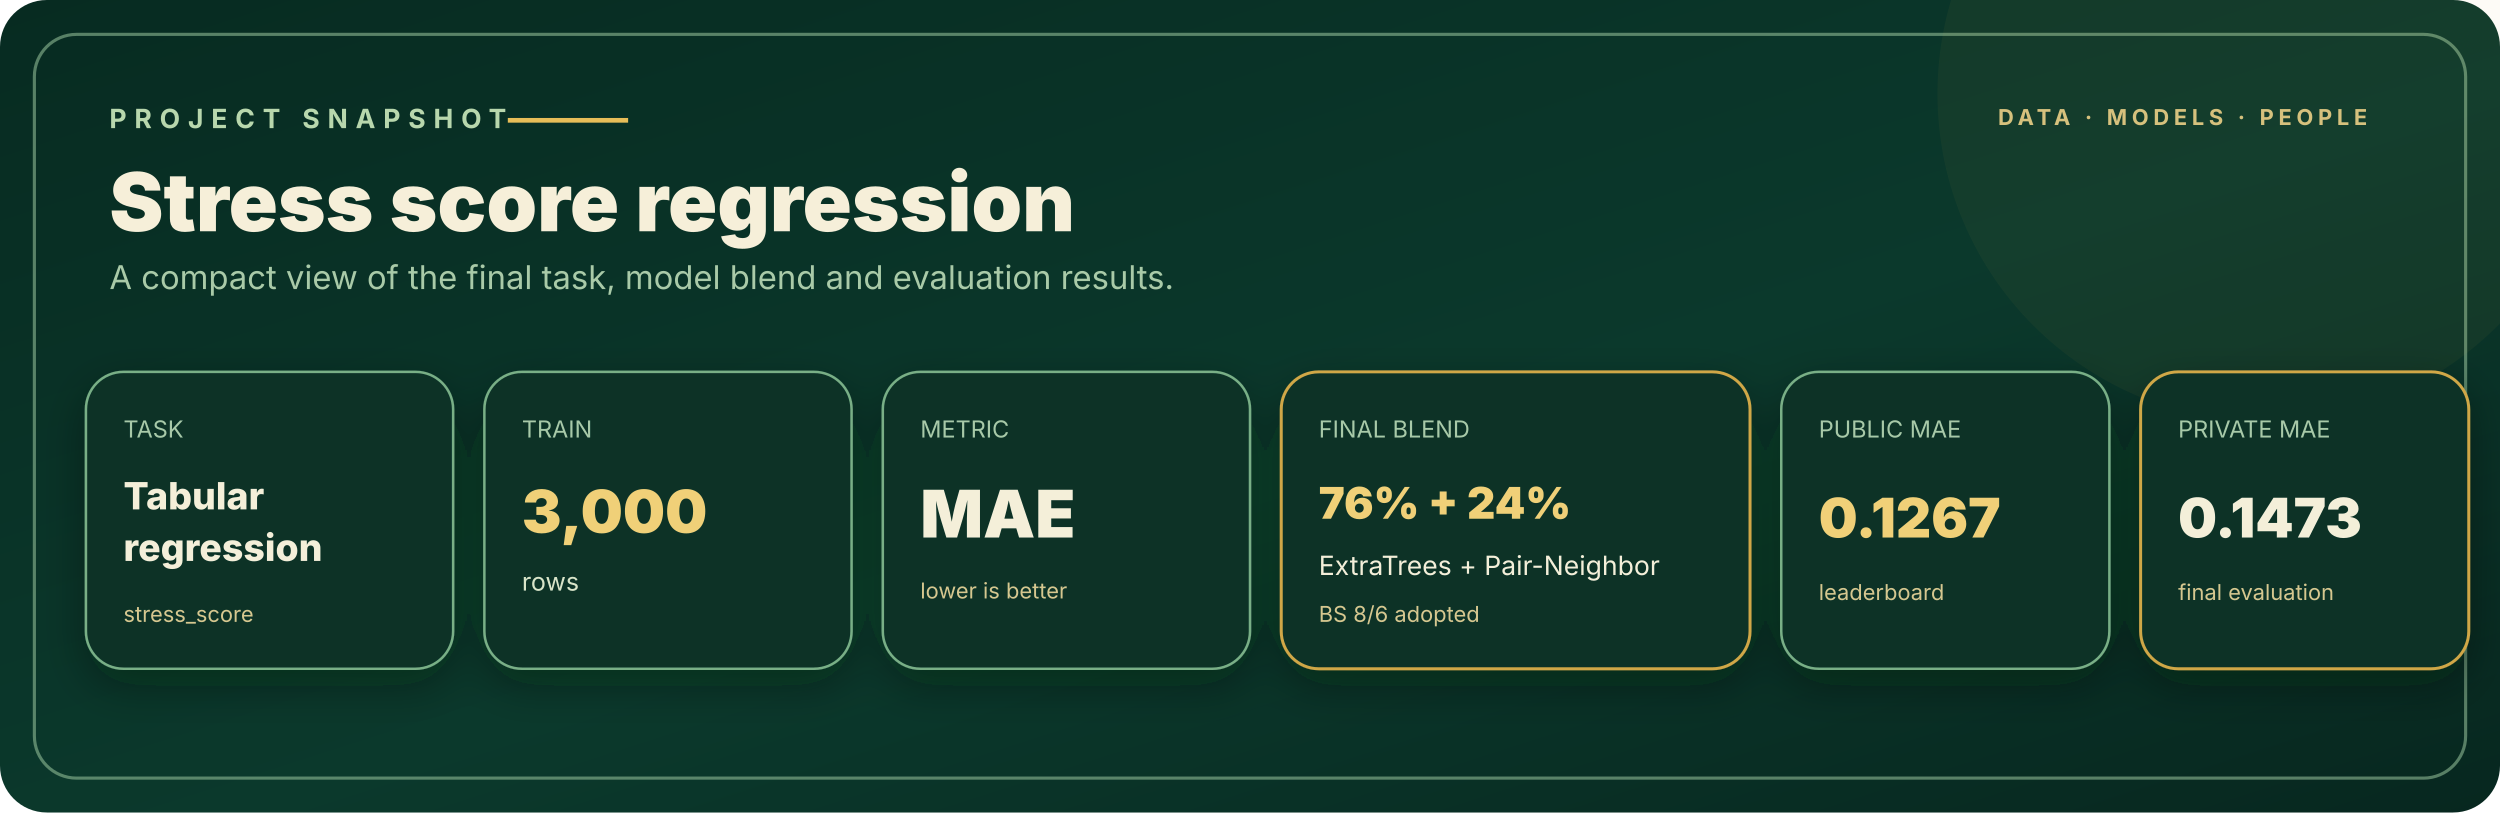
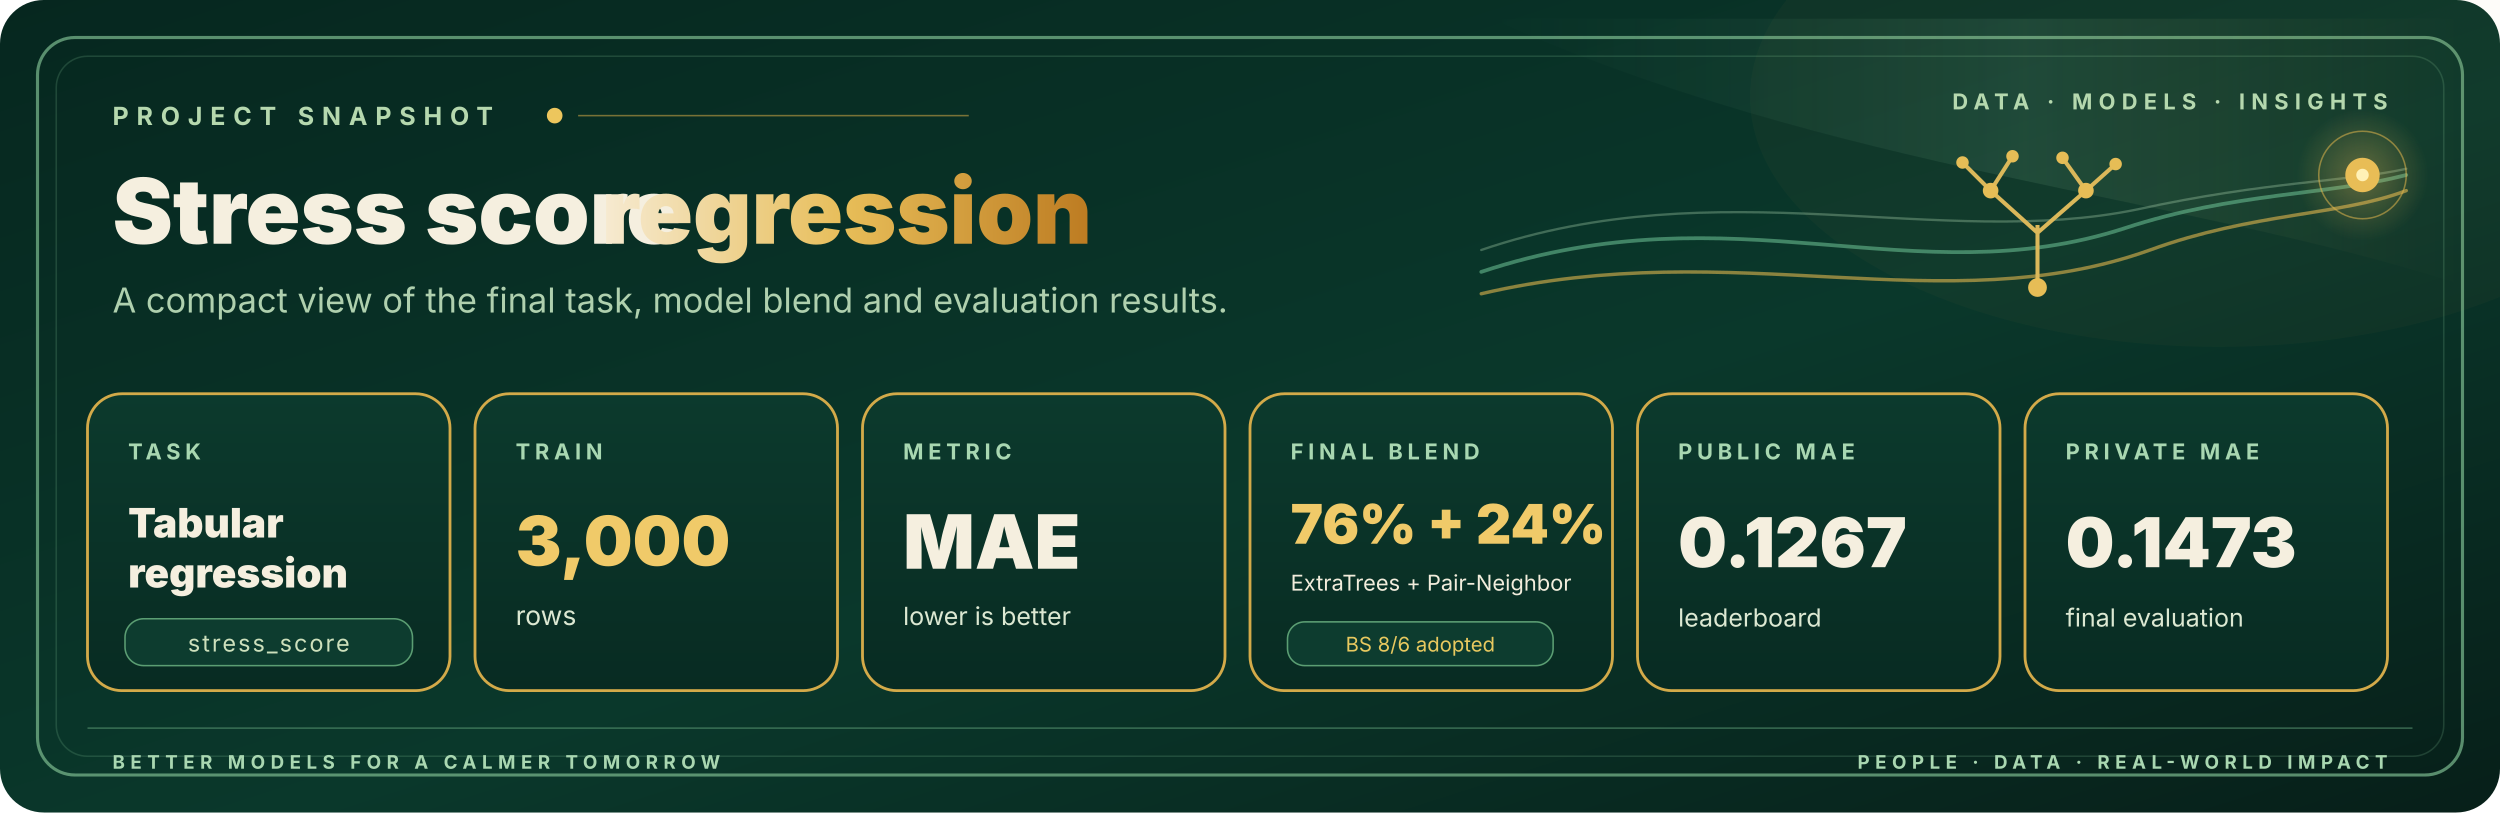
<svg xmlns="http://www.w3.org/2000/svg" width="1600" height="520" viewBox="0 0 1600 520" role="img" aria-labelledby="title desc">
  <defs>
    <linearGradient id="bg" x1="0" y1="0" x2="1" y2="1">
-       <stop stop-color="#072b21" />
-       <stop offset=".55" stop-color="#0b392c" />
-       <stop offset="1" stop-color="#07271f" />
+       <stop stop-color="#06271f" />
+       <stop offset=".56" stop-color="#0a382b" />
+       <stop offset="1" stop-color="#071f19" />
    </linearGradient>
    <linearGradient id="gold" x1="0" y1="0" x2="1" y2="0">
-       <stop stop-color="#f7ecc4" />
-       <stop offset=".5" stop-color="#e8be59" />
-       <stop offset="1" stop-color="#b7791f" />
+       <stop stop-color="#f6ead0" />
+       <stop offset=".5" stop-color="#e7bd58" />
+       <stop offset="1" stop-color="#bd7c22" />
    </linearGradient>
-     <filter id="shadow" x="-20%" y="-20%" width="140%" height="150%">
-       <feDropShadow dx="0" dy="10" stdDeviation="14" flood-color="#00150f" flood-opacity=".35" />
-     </filter>
+     <linearGradient id="card" x1="0" y1="0" x2="0" y2="1">
+       <stop stop-color="#0c3a2d" />
+       <stop offset="1" stop-color="#082b22" />
+     </linearGradient>
+     <linearGradient id="beam" x1="0" y1="0" x2="1" y2="0">
+       <stop stop-color="#6bb589" stop-opacity="0" />
+       <stop offset=".55" stop-color="#9ed7ae" stop-opacity=".20" />
+       <stop offset="1" stop-color="#e9bd58" stop-opacity="0" />
+     </linearGradient>
+     <radialGradient id="halo">
+       <stop stop-color="#e8bd58" stop-opacity=".35" />
+       <stop offset="1" stop-color="#e8bd58" stop-opacity="0" />
+     </radialGradient>
  </defs>
-   <rect width="1600" height="520" rx="30" fill="url(#bg)" />
-   <rect x="22" y="22" width="1556" height="476" rx="27" fill="none" stroke="#9bc69f" stroke-opacity=".55" stroke-width="2" />
-   <circle cx="1450" cy="60" r="210" fill="#dcae42" opacity=".05" />
+   <rect width="1600" height="520" rx="28" fill="url(#bg)" />
+   <rect x="24" y="24" width="1552" height="472" rx="24" fill="none" stroke="#79b88d" stroke-opacity=".72" stroke-width="2" />
+   <rect x="36" y="36" width="1528" height="448" rx="20" fill="none" stroke="#83c69a" stroke-opacity=".20" />
+   <ellipse cx="1420" cy="62" rx="300" ry="160" fill="#d6ae47" opacity=".035" />
+   <path d="M955 12 L1575 12 L1575 182 C1395 124 1172 110 955 12Z" fill="url(#beam)" opacity=".55" />
  <g font-family="Inter, Arial, sans-serif">
-     <text x="70" y="82" font-size="17" font-weight="700" letter-spacing="5" fill="#b8d7ad">PROJECT SNAPSHOT</text>
-     <line x1="325" y1="77" x2="402" y2="77" stroke="#e7bd58" stroke-width="3" />
-     <text x="70" y="148" font-size="52" font-weight="850" fill="#f6efd9">Stress score regression</text>
-     <text x="70" y="185" font-size="21" fill="#a9caa8">A compact view of the final task, model blend and evaluation results.</text>
-     <text x="1515" y="80" text-anchor="end" font-size="14" font-weight="700" letter-spacing="3" fill="#d6c17d">DATA · MODELS · PEOPLE</text>
+     <text x="72" y="80" font-size="16" font-weight="700" letter-spacing="5" fill="#b5d8ae">PROJECT SNAPSHOT</text>
+     <circle cx="355" cy="74" r="5" fill="#edc65d" />
+     <line x1="370" y1="74" x2="620" y2="74" stroke="#d4aa45" stroke-opacity=".55" />
+     <text x="72" y="156" font-size="58" font-weight="850" fill="#f5efdf">Stress score</text>
+     <text x="385" y="156" font-size="58" font-weight="850" fill="url(#gold)">regression</text>
+     <text x="72" y="200" font-size="22" fill="#afd0ae">A compact view of the final task, model blend and evaluation results.</text>
+     <text x="1528" y="70" text-anchor="end" font-size="14" font-weight="700" letter-spacing="4" fill="#b5d8ae">DATA · MODELS · INSIGHTS</text>
  </g>
-   <g transform="translate(55 238)" filter="url(#shadow)" font-family="Inter, Arial, sans-serif">
-     <g transform="translate(0 0)">
-       <rect width="235" height="190" rx="24" fill="#0b3328" stroke="#79af86" stroke-width="1.6" />
-       <text x="24" y="42" font-size="15" fill="#a8c9a8">TASK</text>
-       <text x="24" y="88" font-size="24" font-weight="800" fill="#f4efd9">Tabular</text>
-       <text x="24" y="121" font-size="24" font-weight="800" fill="#f4efd9">regression</text>
-       <text x="24" y="160" font-size="14" fill="#d6c78f">stress_score</text>
-     </g>
-     <g transform="translate(255 0)">
-       <rect width="235" height="190" rx="24" fill="#0b3328" stroke="#79af86" stroke-width="1.6" />
-       <text x="24" y="42" font-size="15" fill="#a8c9a8">TRAIN</text>
-       <text x="24" y="103" font-size="38" font-weight="850" fill="#f0d078">3,000</text>
-       <text x="24" y="140" font-size="16" fill="#d9e4c8">rows</text>
-     </g>
-     <g transform="translate(510 0)">
-       <rect width="235" height="190" rx="24" fill="#0b3328" stroke="#79af86" stroke-width="1.6" />
-       <text x="24" y="42" font-size="15" fill="#a8c9a8">METRIC</text>
-       <text x="24" y="106" font-size="42" font-weight="850" fill="#f4efd9">MAE</text>
-       <text x="24" y="145" font-size="14" fill="#d6c78f">lower is better</text>
-     </g>
-     <g transform="translate(765 0)">
-       <rect width="300" height="190" rx="24" fill="#0b3328" stroke="#d0a746" stroke-width="1.9" />
-       <text x="24" y="42" font-size="15" fill="#a8c9a8">FINAL BLEND</text>
-       <text x="24" y="94" font-size="28" font-weight="850" fill="#f0d078">76% + 24%</text>
-       <text x="24" y="130" font-size="17" fill="#f4efd9">ExtraTrees + Pair-Neighbor</text>
-       <text x="24" y="160" font-size="14" fill="#d6c78f">BS 8/6 adopted</text>
-     </g>
-     <g transform="translate(1085 0)">
-       <rect width="210" height="190" rx="24" fill="#0b3328" stroke="#79af86" stroke-width="1.6" />
-       <text x="24" y="42" font-size="15" fill="#a8c9a8">PUBLIC MAE</text>
-       <text x="24" y="106" font-size="35" font-weight="850" fill="#f0d078">0.1267</text>
-       <text x="24" y="146" font-size="14" fill="#d6c78f">leaderboard</text>
-     </g>
-     <g transform="translate(1315 0)">
-       <rect width="210" height="190" rx="24" fill="#0b3328" stroke="#d0a746" stroke-width="1.9" />
-       <text x="24" y="42" font-size="15" fill="#a8c9a8">PRIVATE MAE</text>
-       <text x="24" y="106" font-size="35" font-weight="850" fill="#f4efd9">0.1473</text>
-       <text x="24" y="146" font-size="14" fill="#d6c78f">final evaluation</text>
+   <g fill="none" stroke-linecap="round">
+     <path d="M948 174 C1110 120 1225 190 1360 146 C1430 123 1490 125 1540 112" stroke="#64b58a" stroke-width="2.4" opacity=".62" />
+     <path d="M948 188 C1110 150 1245 207 1376 160 C1442 136 1498 138 1540 122" stroke="#e1b54d" stroke-width="2.2" opacity=".60" />
+     <path d="M948 160 C1100 108 1242 160 1368 134 C1450 116 1505 116 1540 108" stroke="#a8d2ad" stroke-width="1.5" opacity=".35" />
+   </g>
+   <g transform="translate(1240 92)" stroke="#dbb85a" stroke-width="2.6" fill="none">
+     <path d="M64 92V52M64 57L34 30M64 57L95 30M34 30L16 12M34 30L48 8M95 30L80 9M95 30L114 13" />
+     <g fill="#e6bd56" stroke="none">
+       <circle cx="64" cy="92" r="6" />
+       <circle cx="34" cy="30" r="5" />
+       <circle cx="95" cy="30" r="5" />
+       <circle cx="16" cy="12" r="4" />
+       <circle cx="48" cy="8" r="4" />
+       <circle cx="80" cy="9" r="4" />
+       <circle cx="114" cy="13" r="4" />
    </g>
  </g>
+   <g transform="translate(1512 112)">
+     <circle r="42" fill="url(#halo)" />
+     <circle r="28" fill="none" stroke="#dfb44c" stroke-opacity=".55" />
+     <circle r="11" fill="#e8bd56">
+       <animate attributeName="opacity" values=".7;1;.7" dur="8s" repeatCount="indefinite" />
+     </circle>
+     <circle r="4" fill="#fff1b6" />
+   </g>
+   <g transform="translate(56 252)" font-family="Inter, Arial, sans-serif">
+     <g>
+       <rect width="232" height="190" rx="22" fill="url(#card)" stroke="#d3aa49" stroke-width="1.8" />
+       <text x="26" y="42" font-size="14" font-weight="700" letter-spacing="3" fill="#a8d7b1">TASK</text>
+       <text x="26" y="92" font-size="26" font-weight="850" fill="#f5efdf">Tabular</text>
+       <text x="26" y="124" font-size="26" font-weight="850" fill="#f5efdf">regression</text>
+       <rect x="24" y="144" width="184" height="30" rx="12" fill="#0d3c2f" stroke="#5b9e73" />
+       <text x="116" y="165" text-anchor="middle" font-size="15" letter-spacing="1.3" fill="#cde0bc">stress_score</text>
+     </g>
+     <g transform="translate(248)">
+       <rect width="232" height="190" rx="22" fill="url(#card)" stroke="#d3aa49" stroke-width="1.8" />
+       <text x="26" y="42" font-size="14" font-weight="700" letter-spacing="3" fill="#a8d7b1">TRAIN</text>
+       <text x="26" y="110" font-size="44" font-weight="850" fill="#f0ca69">3,000</text>
+       <text x="26" y="148" font-size="17" fill="#dce8d2">rows</text>
+     </g>
+     <g transform="translate(496)">
+       <rect width="232" height="190" rx="22" fill="url(#card)" stroke="#d3aa49" stroke-width="1.8" />
+       <text x="26" y="42" font-size="14" font-weight="700" letter-spacing="3" fill="#a8d7b1">METRIC</text>
+       <text x="26" y="112" font-size="48" font-weight="850" fill="#f5efdf">MAE</text>
+       <text x="26" y="148" font-size="16" fill="#dce8d2">lower is better</text>
+     </g>
+     <g transform="translate(744)">
+       <rect width="232" height="190" rx="22" fill="url(#card)" stroke="#d3aa49" stroke-width="1.8" />
+       <text x="26" y="42" font-size="14" font-weight="700" letter-spacing="3" fill="#a8d7b1">FINAL BLEND</text>
+       <text x="26" y="96" font-size="35" font-weight="850" fill="#f0ca69">76% + 24%</text>
+       <text x="26" y="126" font-size="14" fill="#f2eddc">ExtraTrees + Pair-Neighbor</text>
+       <rect x="24" y="146" width="170" height="28" rx="11" fill="#0d3c2f" stroke="#5b9e73" />
+       <text x="109" y="165" text-anchor="middle" font-size="13" fill="#e8c95f">BS 8/6 adopted</text>
+     </g>
+     <g transform="translate(992)">
+       <rect width="232" height="190" rx="22" fill="url(#card)" stroke="#d3aa49" stroke-width="1.8" />
+       <text x="26" y="42" font-size="14" font-weight="700" letter-spacing="3" fill="#a8d7b1">PUBLIC MAE</text>
+       <text x="26" y="111" font-size="44" font-weight="850" fill="#f5efdf">0.1267</text>
+       <text x="26" y="149" font-size="16" fill="#dce8d2">leaderboard</text>
+     </g>
+     <g transform="translate(1240)">
+       <rect width="232" height="190" rx="22" fill="url(#card)" stroke="#d3aa49" stroke-width="1.8" />
+       <text x="26" y="42" font-size="14" font-weight="700" letter-spacing="3" fill="#a8d7b1">PRIVATE MAE</text>
+       <text x="26" y="111" font-size="44" font-weight="850" fill="#f5efdf">0.1473</text>
+       <text x="26" y="149" font-size="16" fill="#dce8d2">final evaluation</text>
+     </g>
+   </g>
+   <line x1="56" y1="466" x2="1544" y2="466" stroke="#67a77e" stroke-opacity=".5" />
+   <g font-family="Inter,Arial,sans-serif" font-size="12" font-weight="700" letter-spacing="3.5">
+     <text x="72" y="492" fill="#a9d7b1">BETTER MODELS FOR A CALMER TOMORROW</text>
+     <text x="1528" y="492" text-anchor="end" fill="#a9d7b1">PEOPLE · DATA · REAL-WORLD IMPACT</text>
+   </g>
</svg>
